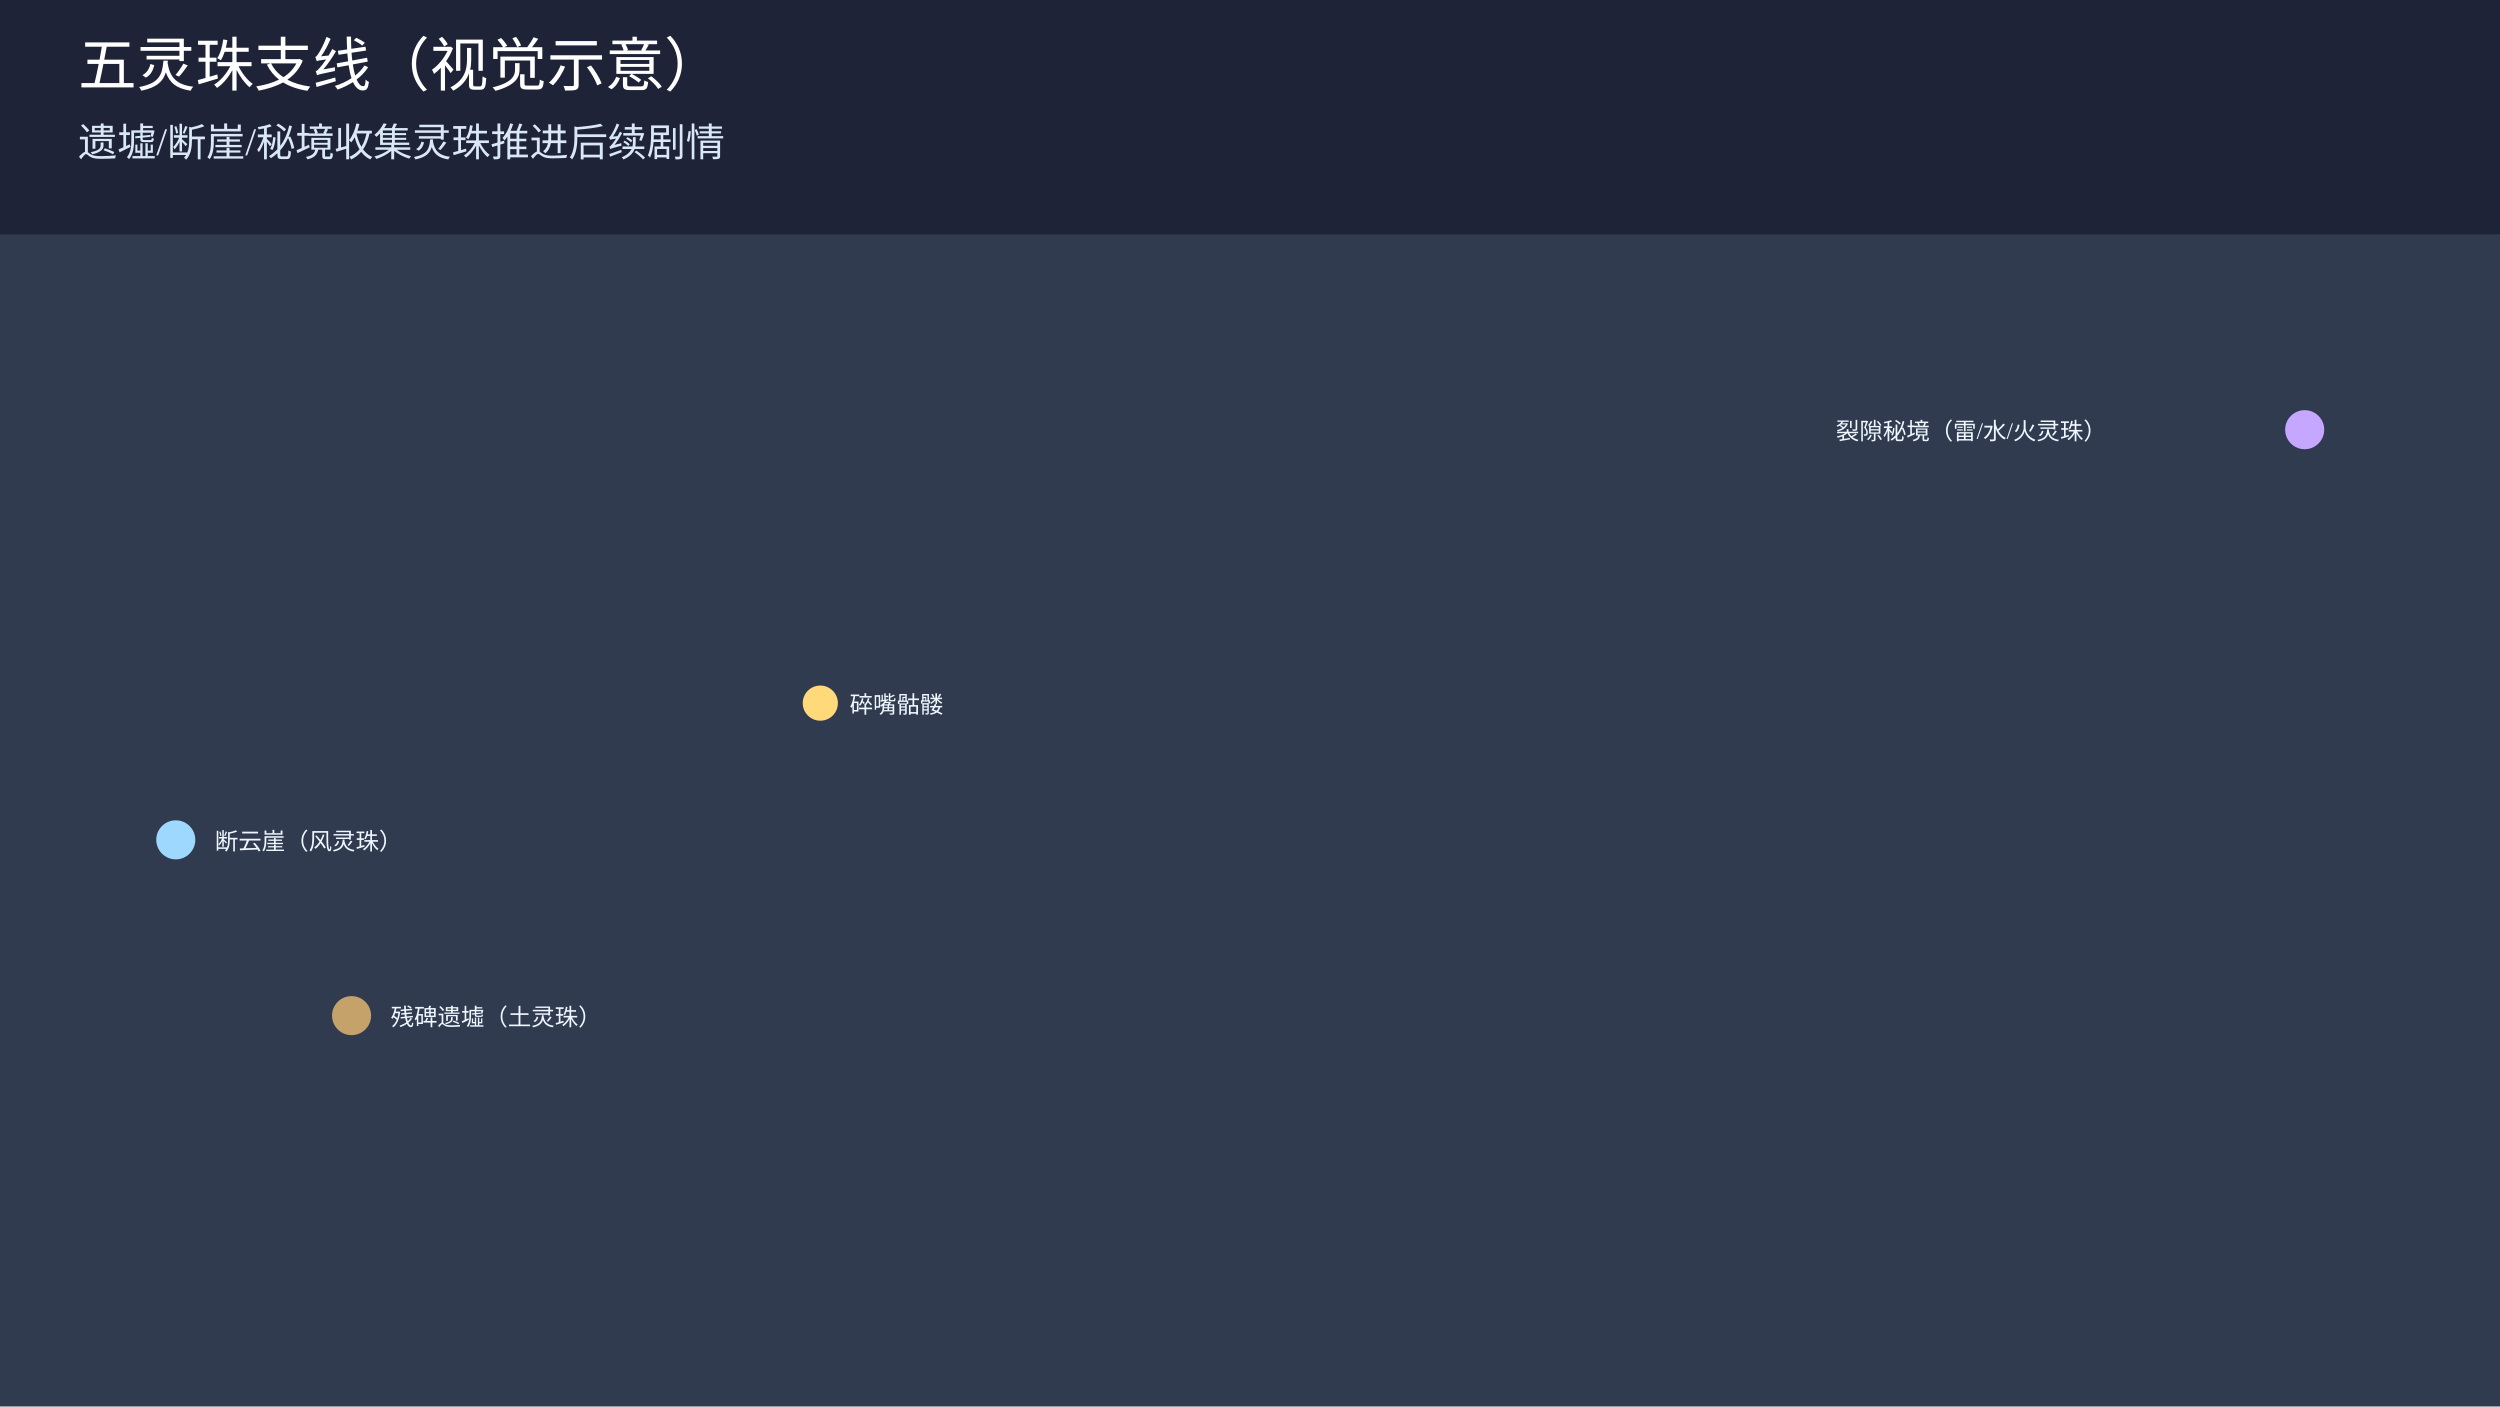
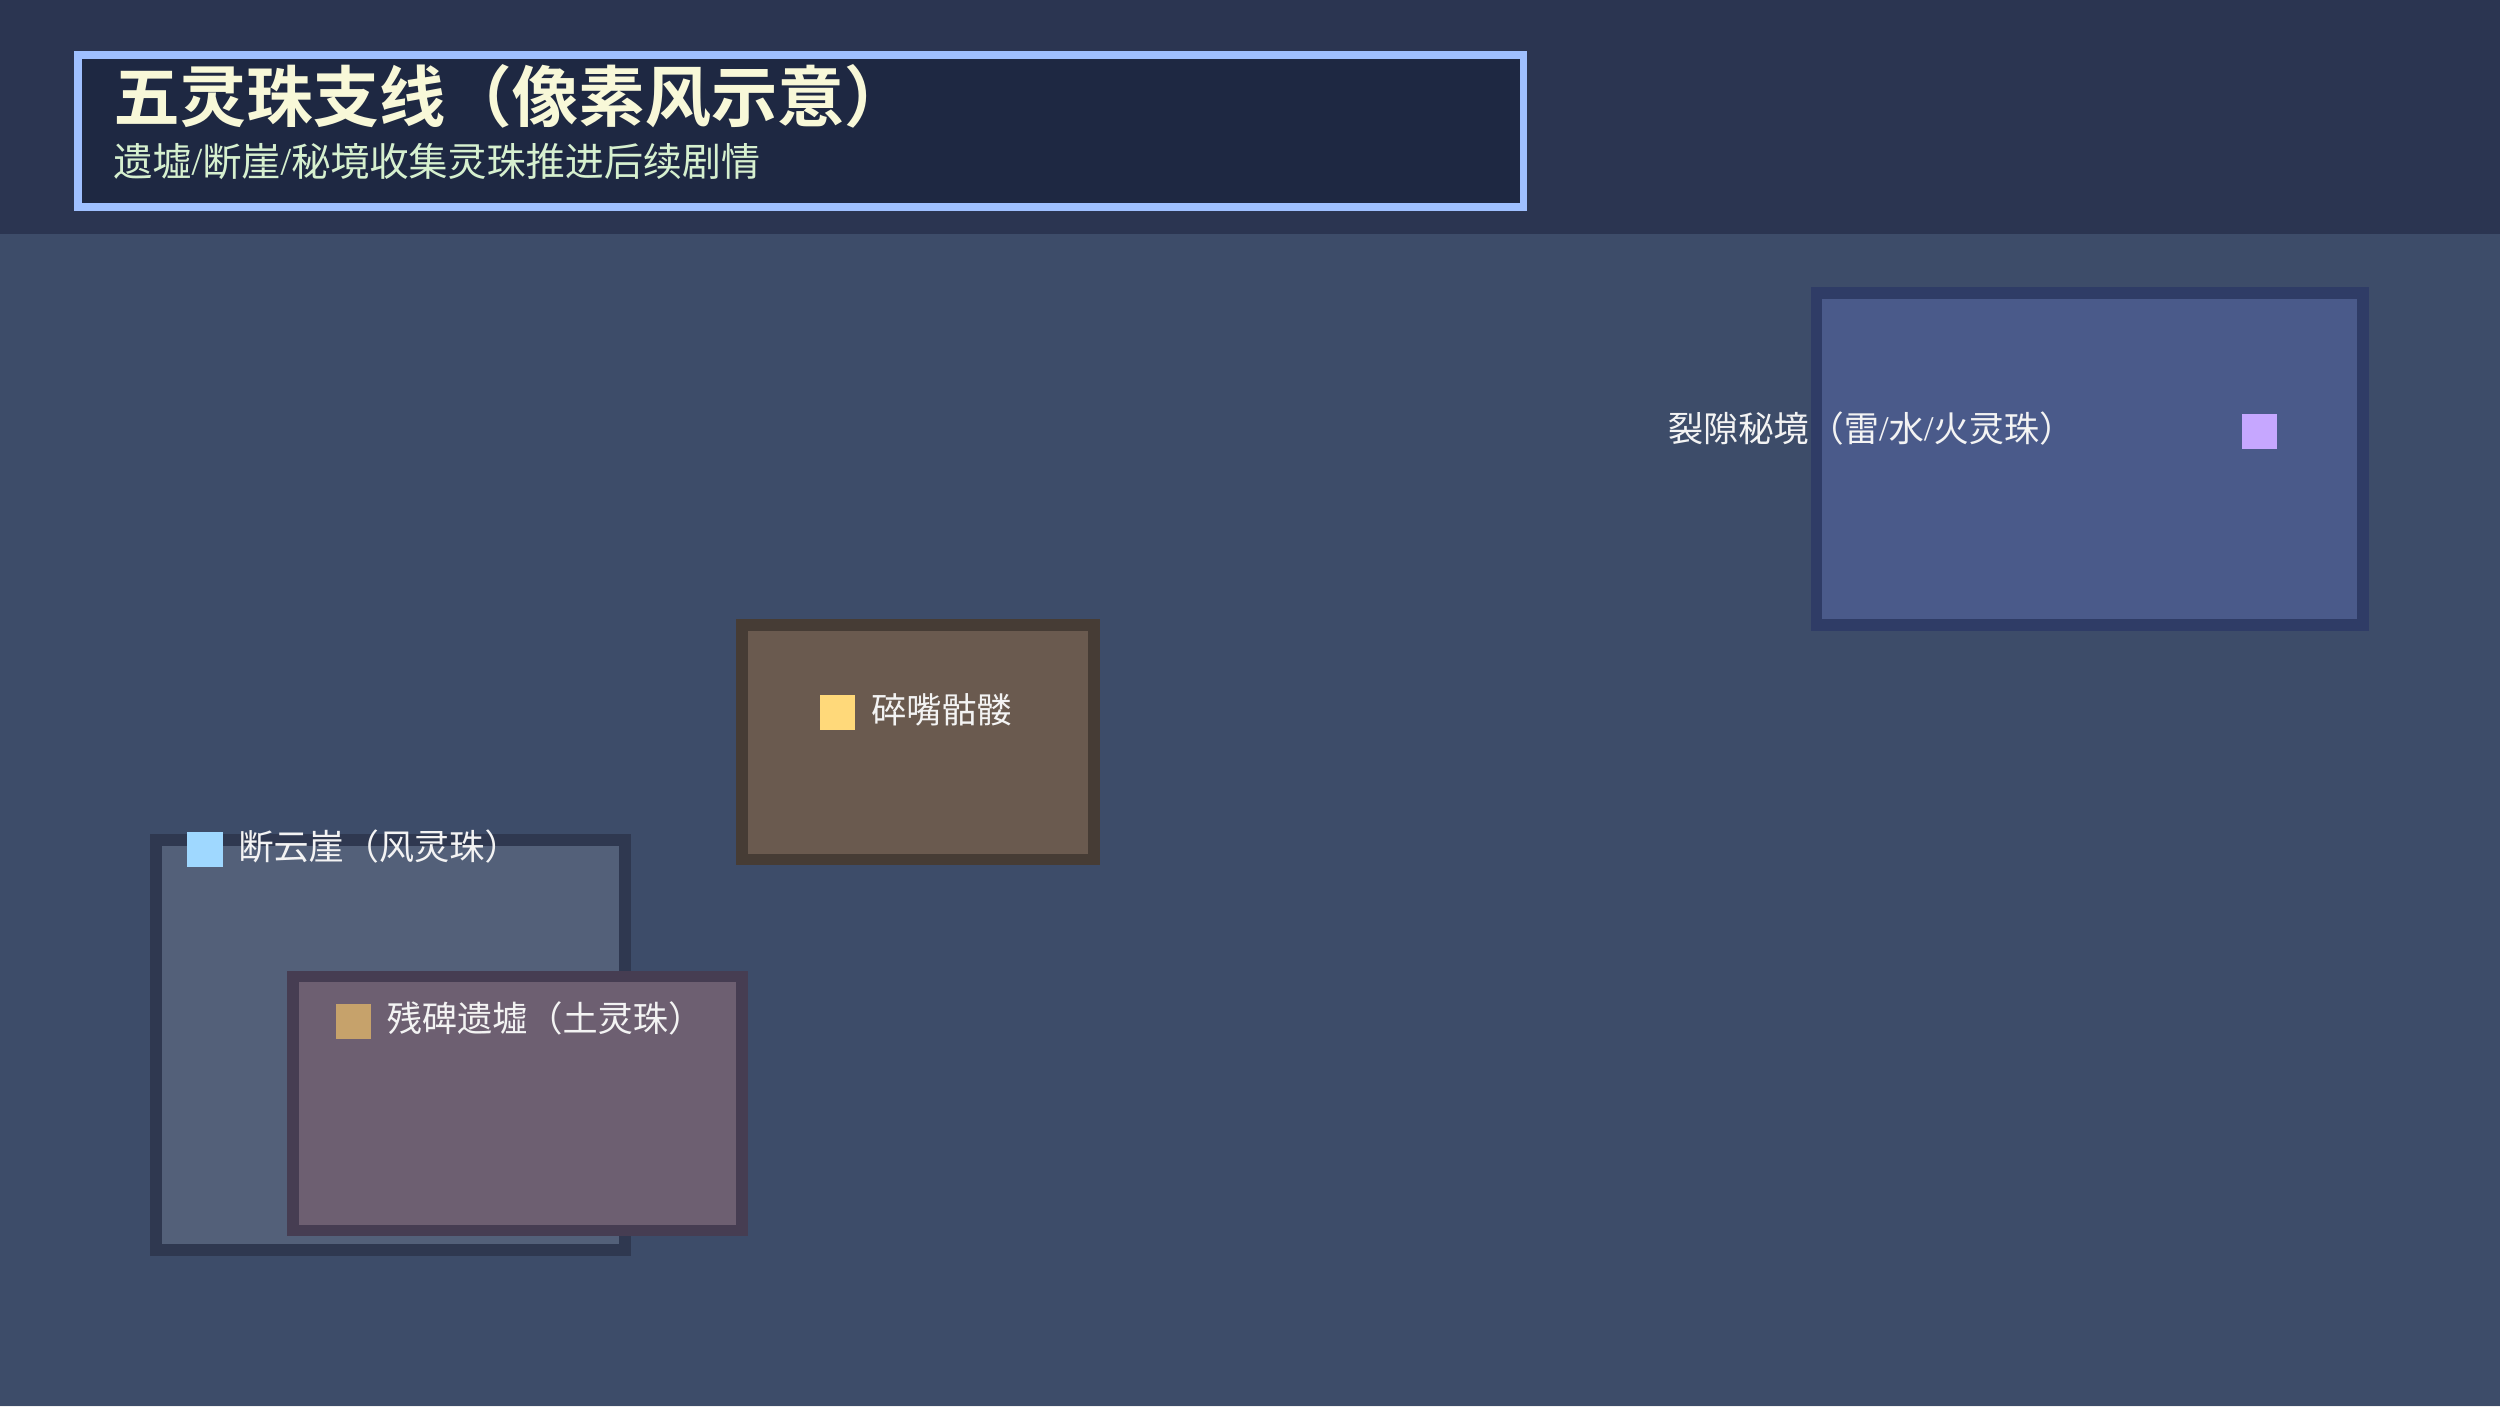
- <svg xmlns="http://www.w3.org/2000/svg" width="1280" height="720">
-   <rect width="1280" height="720" fill="#1f2338" />
-   <rect y="120" width="1280" height="600" fill="#303b50" />
-   <text x="40" y="44" fill="white" font-size="30">五灵珠支线（视觉示意）</text>
-   <text x="40" y="80" fill="#d8e8f4" font-size="20">遗墟/断崖/秘境收集灵珠推进后续剧情</text>
-   <circle cx="180" cy="520" r="10" fill="#c6a26b" />
-   <text x="200" y="525" fill="#eef6ff">残碑遗墟（土灵珠）</text>
-   <circle cx="90" cy="430" r="10" fill="#9fd8ff" />
-   <text x="110" y="435" fill="#eef6ff">断云崖（风灵珠）</text>
-   <circle cx="1180" cy="220" r="10" fill="#c6a7ff" />
-   <text x="940" y="225" fill="#eef6ff">裂隙秘境（雷/水/火灵珠）</text>
-   <circle cx="420" cy="360" r="9" fill="#ffd97a" />
-   <text x="435" y="365" fill="#eef6ff">碎嘴骷髅</text>
+ <svg xmlns="http://www.w3.org/2000/svg" width="1280" height="720" viewBox="0 0 1280 720" role="img" aria-label="五灵珠支线像素风视觉示意图" shape-rendering="crispEdges">
+   <defs>
+     <style>
+       .title { fill: #f8f8d8; font-size: 34px; font-weight: 700; }
+       .subtitle { fill: #d6f0cf; font-size: 20px; }
+       .label { fill: #f3f3f3; font-size: 18px; }
+     </style>
+   </defs>
+   <rect width="1280" height="720" fill="#2b3551" />
+   <rect x="0" y="120" width="1280" height="600" fill="#3d4c69" />
+   <rect x="40" y="28" width="740" height="78" fill="#1e2842" stroke="#9fc0ff" stroke-width="4" />
+   <text x="58" y="62" class="title">五灵珠支线（像素风示意）</text>
+   <text x="58" y="90" class="subtitle">遗墟/断崖/秘境收集灵珠推进后续剧情</text>
+   <rect x="80" y="430" width="240" height="210" fill="#536079" stroke="#2f3850" stroke-width="6" />
+   <rect x="150" y="500" width="230" height="130" fill="#6d5f71" stroke="#463d52" stroke-width="6" />
+   <rect x="930" y="150" width="280" height="170" fill="#4a5a8a" stroke="#2f3c66" stroke-width="6" />
+   <rect x="380" y="320" width="180" height="120" fill="#6a5a4f" stroke="#463c35" stroke-width="6" />
+   <rect x="172" y="514" width="18" height="18" fill="#c6a26b" />
+   <text x="198" y="528" class="label">残碑遗墟（土灵珠）</text>
+   <rect x="96" y="426" width="18" height="18" fill="#9fd8ff" />
+   <text x="122" y="440" class="label">断云崖（风灵珠）</text>
+   <rect x="1148" y="212" width="18" height="18" fill="#c6a7ff" />
+   <text x="854" y="226" class="label">裂隙秘境（雷/水/火灵珠）</text>
+   <rect x="420" y="356" width="18" height="18" fill="#ffd97a" />
+   <text x="446" y="370" class="label">碎嘴骷髅</text>
</svg>
